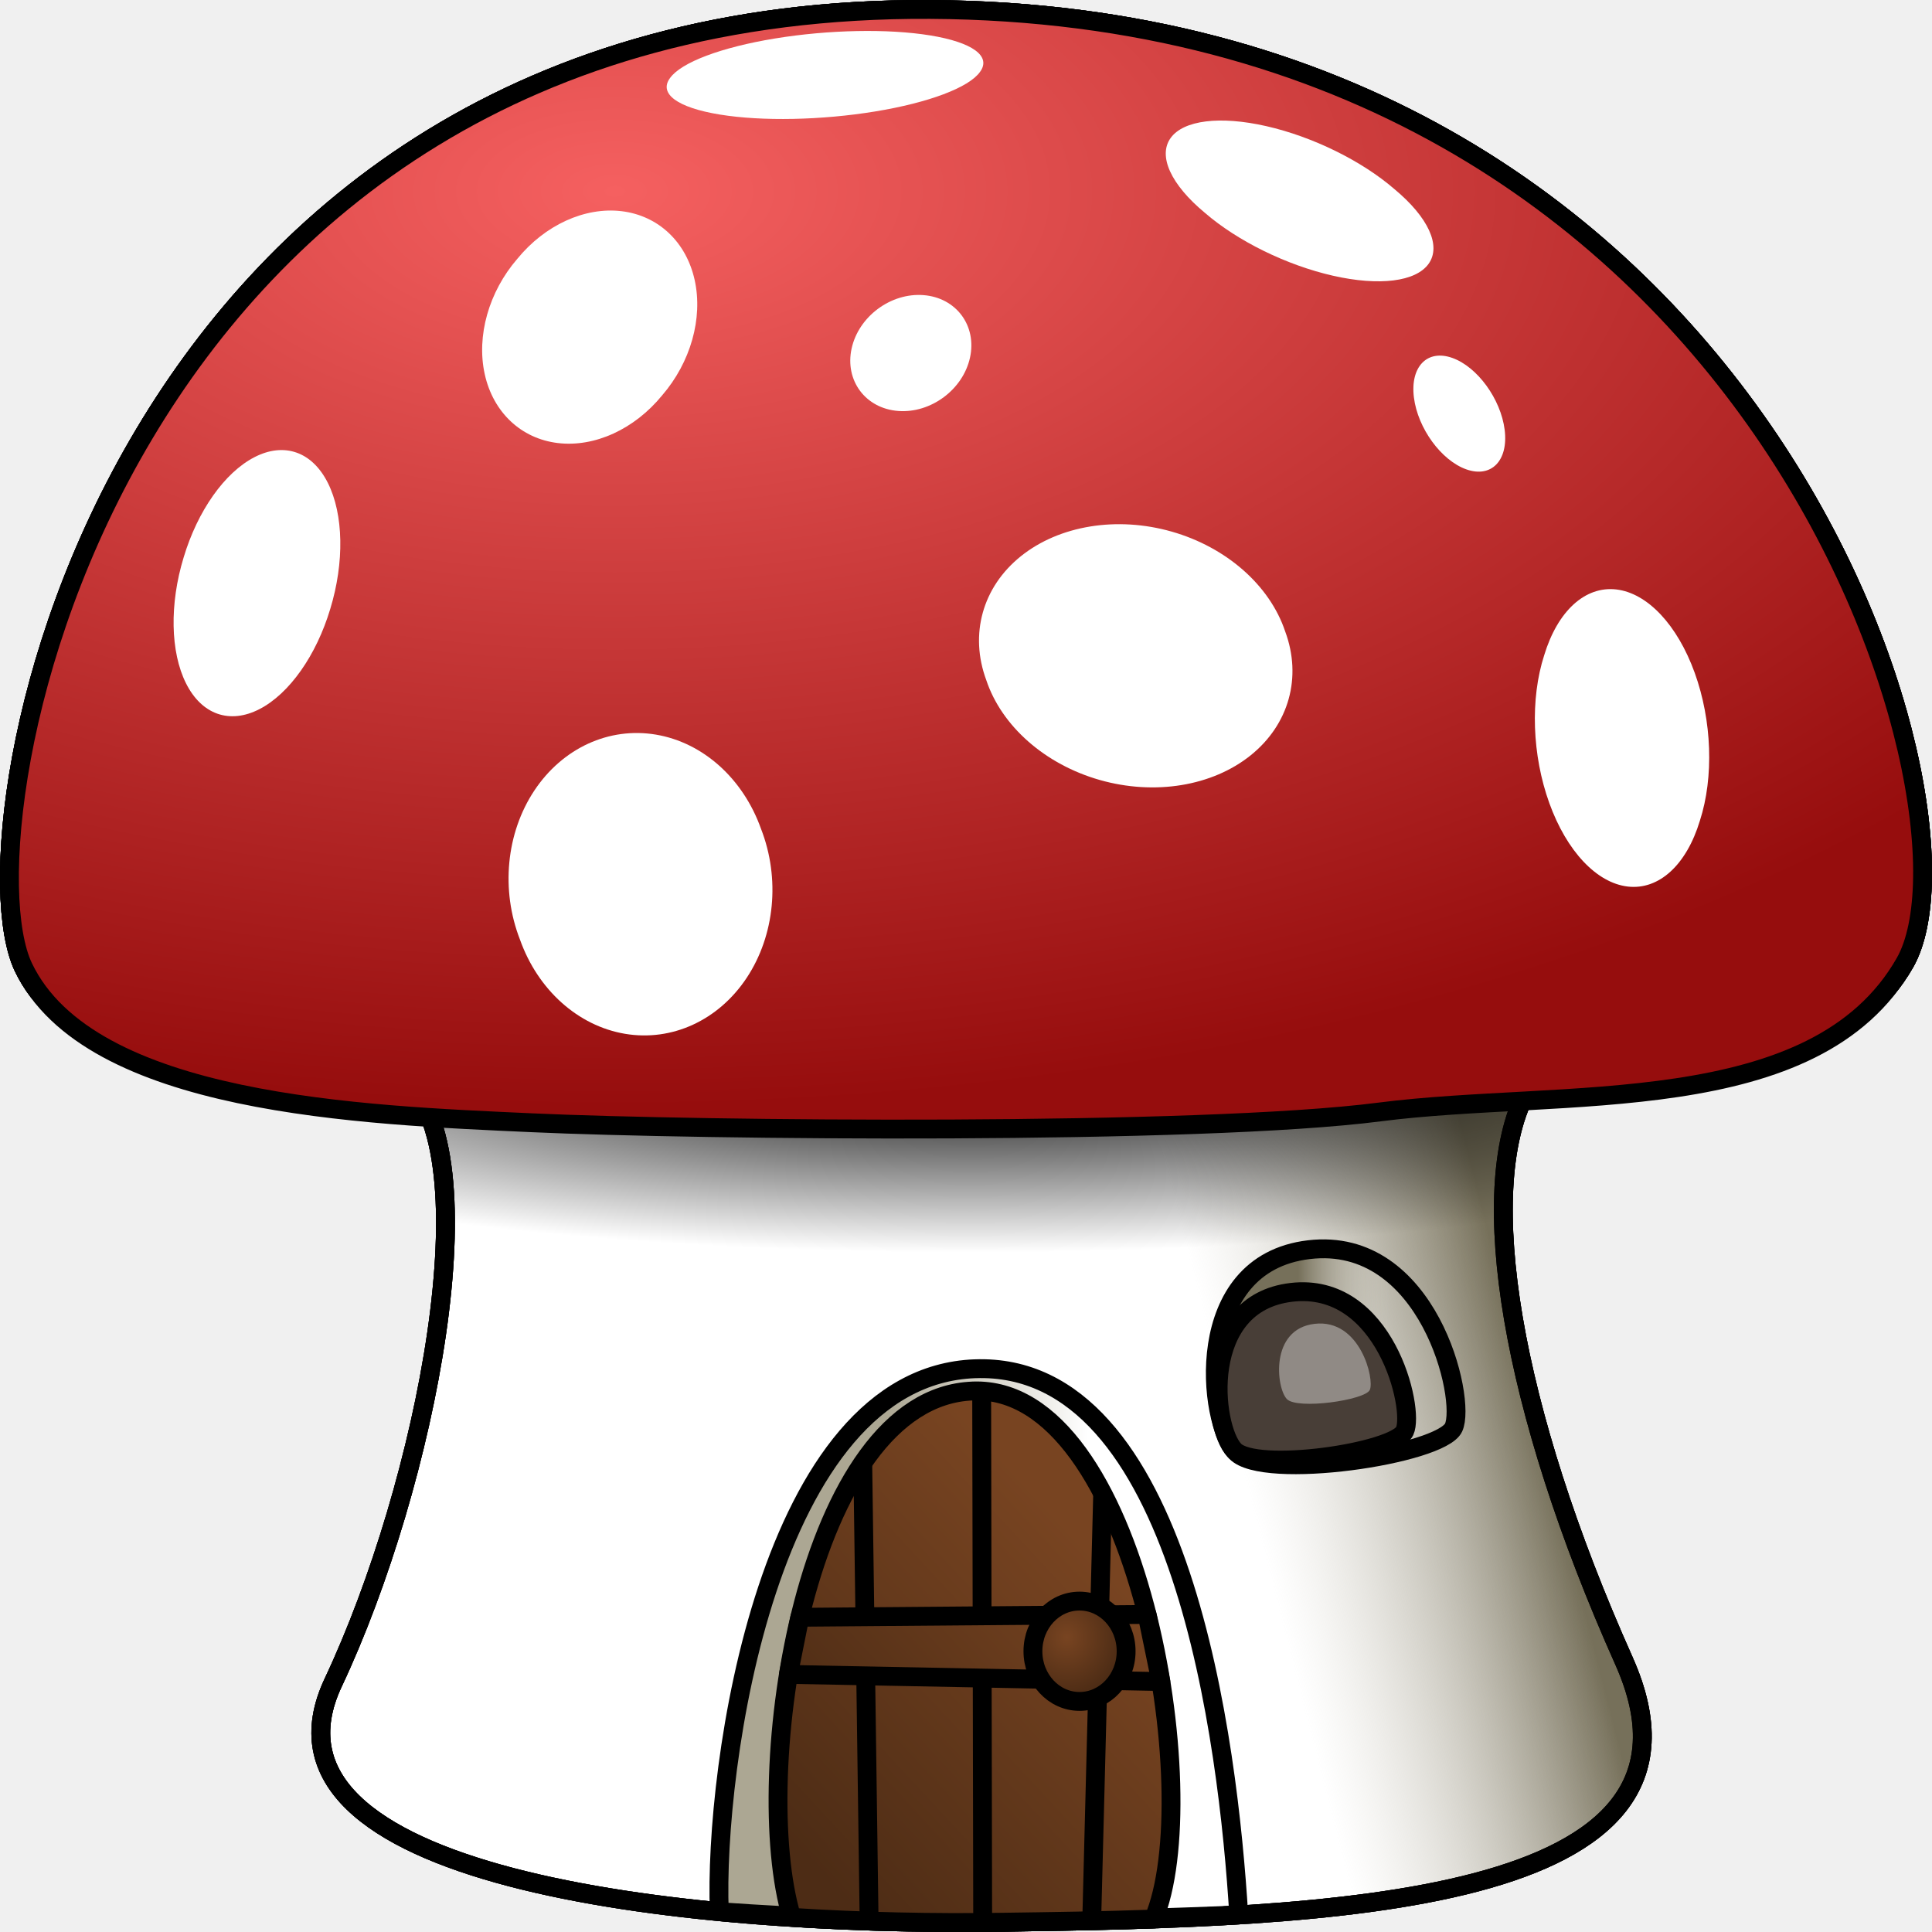
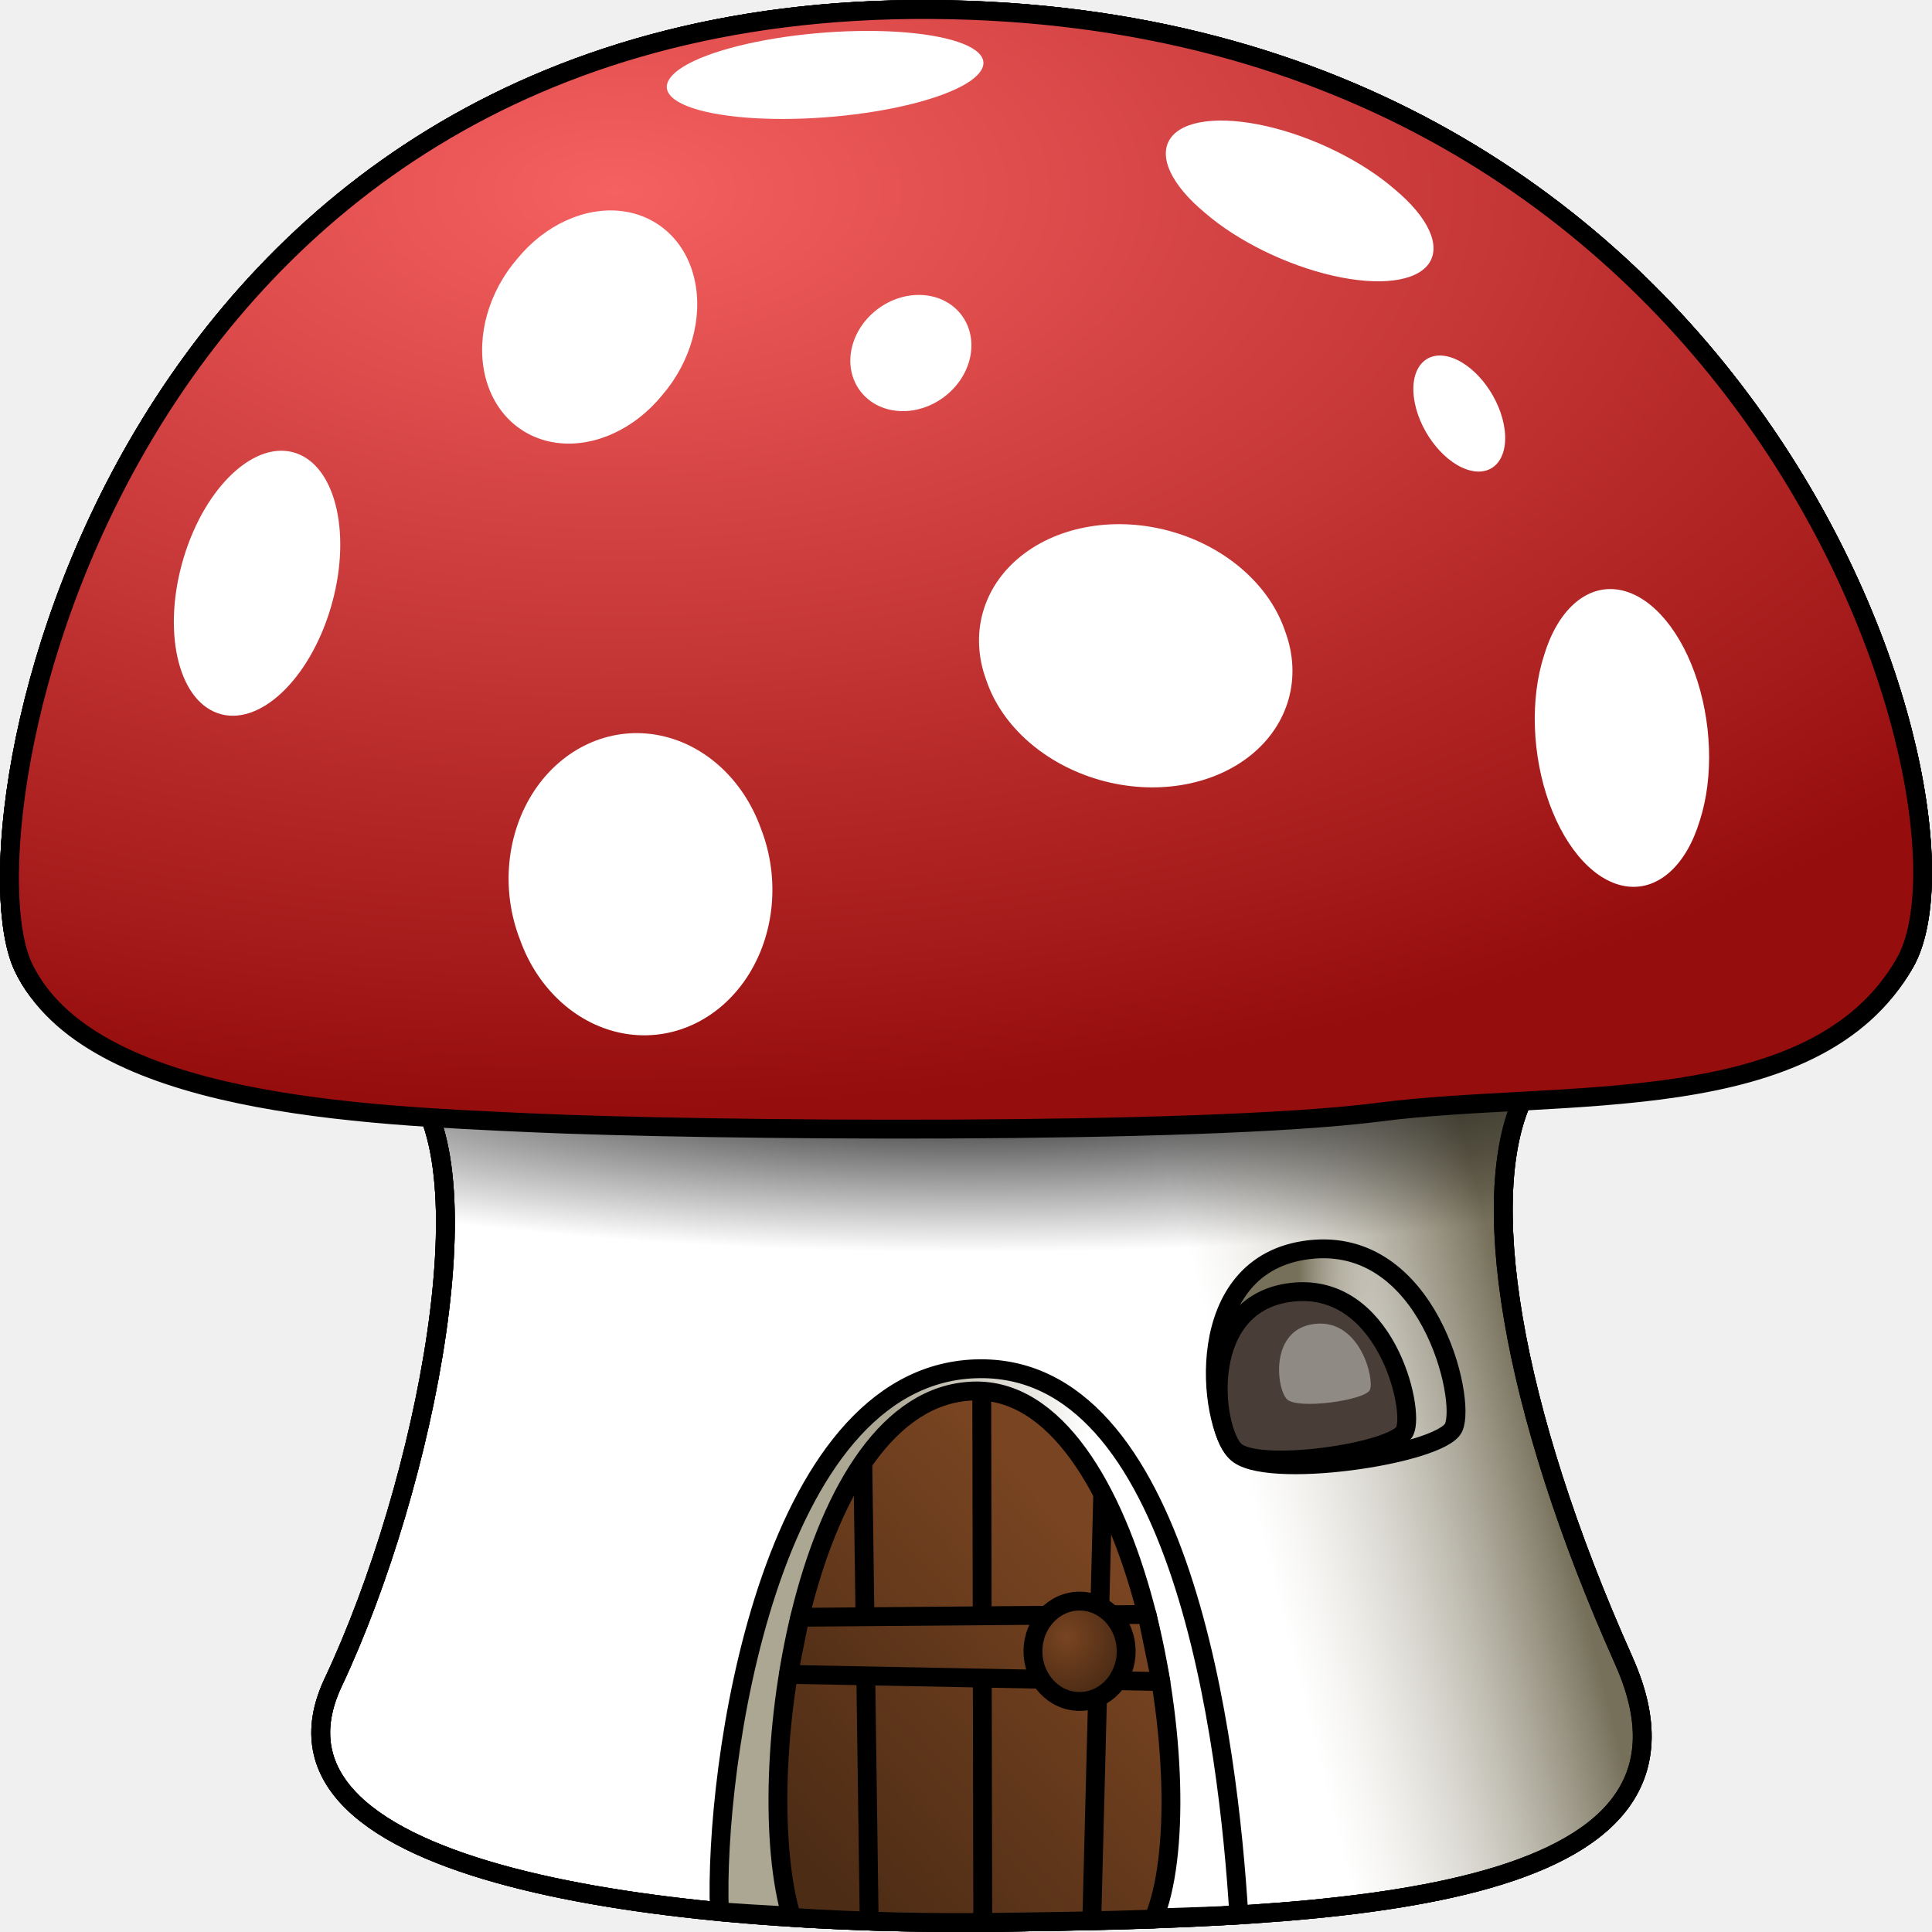
- <svg xmlns="http://www.w3.org/2000/svg" xmlns:xlink="http://www.w3.org/1999/xlink" id="svg2" viewBox="0 0 100 100" version="1.0" width="256" height="256">
-   <defs id="defs4">
+ <svg xmlns="http://www.w3.org/2000/svg" xmlns:xlink="http://www.w3.org/1999/xlink" width="256" height="256" version="1.0" viewBox="0 0 100 100">
+   <defs>
    <linearGradient id="linearGradient3314">
-       <stop id="stop3316" stop-color="#784421" offset="0" />
-       <stop id="stop3318" stop-color="#4d2c15" offset="1" />
+       <stop stop-color="#784421" offset="0" />
+       <stop stop-color="#4d2c15" offset="1" />
    </linearGradient>
    <linearGradient id="linearGradient3250">
-       <stop id="stop3252" stop-color="#76705a" offset="0" />
-       <stop id="stop3254" stop-color="#c8c4b7" stop-opacity="0" offset="1" />
+       <stop stop-color="#76705a" offset="0" />
+       <stop stop-color="#c8c4b7" stop-opacity="0" offset="1" />
    </linearGradient>
-     <linearGradient id="linearGradient3200" y2="632.59" gradientUnits="userSpaceOnUse" y1="633.76" x2="400.55" x1="356.49" gradientTransform="matrix(0.2351902,0,0,0.2532821,123.3887,549.5137)">
-       <stop id="stop3196" stop-color="#aca793" offset="0" />
-       <stop id="stop3198" stop-color="#aca793" stop-opacity="0" offset="1" />
+     <linearGradient id="linearGradient3200" x1="356.49" x2="400.55" y1="633.76" y2="632.59" gradientTransform="matrix(.23519 0 0 .25328 123.39 549.51)" gradientUnits="userSpaceOnUse">
+       <stop stop-color="#aca793" offset="0" />
+       <stop stop-color="#aca793" stop-opacity="0" offset="1" />
    </linearGradient>
-     <linearGradient id="linearGradient3238" x1="447" xlink:href="#linearGradient3250" gradientUnits="userSpaceOnUse" x2="467.01" y1="600.11" y2="600.11" gradientTransform="matrix(0.2351902,0,0,0.2532821,123.3887,549.5137)" />
-     <linearGradient id="linearGradient3258" x1="500.19" xlink:href="#linearGradient3250" gradientUnits="userSpaceOnUse" x2="437.5" y1="634.14" y2="651.36" gradientTransform="matrix(0.2351902,0,0,0.2532821,123.3887,549.5137)" />
-     <radialGradient id="radialGradient3268" gradientUnits="userSpaceOnUse" cy="314.05" cx="276.82" gradientTransform="matrix(0,0.2231972,-0.4288458,0,327.8207,583.998)" r="212.52">
-       <stop id="stop3262" stop-color="#f56060" offset="0" />
-       <stop id="stop3264" stop-color="#960d0d" offset="1" />
+     <linearGradient id="linearGradient3238" x1="447" x2="467.01" y1="600.11" y2="600.11" gradientTransform="matrix(.23519 0 0 .25328 123.39 549.51)" gradientUnits="userSpaceOnUse" xlink:href="#linearGradient3250" />
+     <linearGradient id="linearGradient3258" x1="500.19" x2="437.5" y1="634.14" y2="651.36" gradientTransform="matrix(.23519 0 0 .25328 123.39 549.51)" gradientUnits="userSpaceOnUse" xlink:href="#linearGradient3250" />
+     <radialGradient id="radialGradient3268" cx="276.82" cy="314.05" r="212.52" gradientTransform="matrix(0 .2232 -.42885 0 327.82 584)" gradientUnits="userSpaceOnUse">
+       <stop stop-color="#f56060" offset="0" />
+       <stop stop-color="#960d0d" offset="1" />
    </radialGradient>
-     <linearGradient id="linearGradient3320" x1="402.24" xlink:href="#linearGradient3314" gradientUnits="userSpaceOnUse" x2="339.53" y1="659.02" y2="721.74" gradientTransform="matrix(0.2351902,0,0,0.2532821,123.3887,549.5137)" />
-     <linearGradient id="linearGradient3328" x1="397.95" xlink:href="#linearGradient3314" gradientUnits="userSpaceOnUse" x2="347.56" y1="654.96" y2="705.35" gradientTransform="matrix(0.2351902,0,0,0.2532821,123.3887,549.5137)" />
-     <radialGradient id="radialGradient3338" xlink:href="#linearGradient3314" gradientUnits="userSpaceOnUse" cy="684.27" cx="397" gradientTransform="matrix(0.2312578,0,2.7902967e-7,0.2532821,124.7091,547.3083)" r="12.253" />
-     <radialGradient id="radialGradient3340" gradientUnits="userSpaceOnUse" cy="537.53" cx="436.73" gradientTransform="matrix(2.8879006e-8,0.04526658,-0.2341601,1.7324749e-7,337.3976,671.3221)" r="212.52">
-       <stop id="stop3220" offset="0" />
-       <stop id="stop3222" stop-opacity="0" offset="1" />
+     <linearGradient id="linearGradient3320" x1="402.24" x2="339.53" y1="659.02" y2="721.74" gradientTransform="matrix(.23519 0 0 .25328 123.39 549.51)" gradientUnits="userSpaceOnUse" xlink:href="#linearGradient3314" />
+     <linearGradient id="linearGradient3328" x1="397.95" x2="347.56" y1="654.96" y2="705.35" gradientTransform="matrix(.23519 0 0 .25328 123.39 549.51)" gradientUnits="userSpaceOnUse" xlink:href="#linearGradient3314" />
+     <radialGradient id="radialGradient3338" cx="397" cy="684.27" r="12.253" gradientTransform="matrix(.23126 0 2.7903e-7 .25328 124.71 547.31)" gradientUnits="userSpaceOnUse" xlink:href="#linearGradient3314" />
+     <radialGradient id="radialGradient3340" cx="436.73" cy="537.53" r="212.52" gradientTransform="matrix(2.8879e-8 .045267 -.23416 1.7325e-7 337.4 671.32)" gradientUnits="userSpaceOnUse">
+       <stop offset="0" />
+       <stop stop-opacity="0" offset="1" />
    </radialGradient>
  </defs>
-   <g id="layer1" transform="translate(-161.31,-635.88)">
-     <path id="path3284" d="m 245.363,721.842 c -5.88,-13.143 -7.672,-24.3 -5.094,-29.36 2.514,-4.939 14.993,1.388 19.641,-6.773 4.579,-8.042 -7.448,-49.099 -50.458,-49.339 -42.419,-0.238 -50.408,42.313 -46.928,49.58 3.42,7.143 14.986,1.834 19.641,5.653 4.657,3.82 1.202,21.157 -3.605,31.359 -4.751,10.076 17.733,12.654 34.582,12.416 16.847,-0.238 37.927,-0.775 32.221,-13.535 z" style="fill:#ffffff;fill-opacity:1;fill-rule:evenodd;stroke:#000000;stroke-width:0.976;stroke-linejoin:round" />
-     <path id="path3240" d="m 245.363,721.842 c -5.88,-13.143 -7.672,-24.3 -5.094,-29.36 2.514,-4.939 14.993,1.388 19.641,-6.773 4.579,-8.042 -7.448,-49.099 -50.458,-49.339 -42.419,-0.238 -50.408,42.313 -46.928,49.58 3.42,7.143 14.986,1.834 19.641,5.653 4.657,3.82 1.202,21.157 -3.605,31.359 -4.751,10.076 17.733,12.654 34.582,12.416 16.847,-0.238 37.927,-0.775 32.221,-13.535 z" style="fill:url(#linearGradient3258);fill-rule:evenodd;stroke:#000000;stroke-width:0.976;stroke-linejoin:round" />
-     <path id="path2383" d="m 245.363,721.842 c -5.88,-13.143 -7.672,-24.3 -5.094,-29.36 2.514,-4.939 14.993,1.388 19.641,-6.773 4.579,-8.042 -7.448,-49.099 -50.458,-49.339 -42.419,-0.238 -50.408,42.313 -46.928,49.58 3.42,7.143 14.986,1.834 19.641,5.653 4.657,3.82 1.202,21.157 -3.605,31.359 -4.751,10.076 17.733,12.654 34.582,12.416 16.847,-0.238 37.927,-0.775 32.221,-13.535 z" style="fill:url(#radialGradient3340);fill-rule:evenodd;stroke:#000000;stroke-width:0.976;stroke-linejoin:round" />
-     <path id="path2387" d="m 232.717,693.436 c 9.483,-1.221 22.545,0.433 27.193,-7.728 4.579,-8.042 -7.448,-49.099 -50.458,-49.339 -42.419,-0.238 -50.408,42.313 -46.928,49.58 3.42,7.143 17.611,7.647 26.304,8.044 8.686,0.398 34.554,0.646 43.889,-0.557 z" style="fill:url(#radialGradient3268);fill-rule:evenodd;stroke:#000000;stroke-width:0.976;stroke-linejoin:round" />
-     <path id="path3159" d="m 211.775,706.726 c -10.734,0.398 -13.528,20.701 -13.234,28.102 3.949,0.279 10.849,0.6 14.601,0.547 2.813,-0.038 9.382,-0.266 12.286,-0.377 -0.541,-8.819 -2.919,-28.669 -13.653,-28.271 z" style="fill:url(#linearGradient3200);fill-rule:evenodd;stroke:#000000;stroke-width:0.976;stroke-linejoin:round" />
-     <path id="path3164" d="m 211.665,707.878 c -8.704,0.324 -11.576,19.928 -9.377,27.243 3.664,0.233 7.38,0.304 10.854,0.253 2.568,-0.035 5.228,-0.073 7.879,-0.165 2.716,-6.37 -0.79,-27.651 -9.356,-27.332 z" style="fill:url(#linearGradient3320);fill-rule:evenodd;stroke:#000000;stroke-width:0.976;stroke-linejoin:round" />
-     <path id="path3171" d="m 205.966,711.602 0.329,23.712 m 5.826,-27.433 0.052,27.504 m 6.211,-22.205 -0.567,22.117" style="fill:none;stroke:#000000;stroke-width:0.976;stroke-linejoin:round" />
-     <path id="path3169" d="m 202.709,719.59 17.971,-0.147 0.715,3.473 -19.276,-0.37 0.59,-2.956 z" style="fill:url(#linearGradient3328);fill-rule:evenodd;stroke:#000000;stroke-width:0.976;stroke-linejoin:round" />
-     <path id="path3226" d="m 225.28,711.039 c 1.423,1.502 10.612,0.147 11.268,-1.269 0.68,-1.467 -1.301,-9.941 -7.491,-9.207 -6.131,0.727 -5.233,8.941 -3.777,10.476 z" style="fill:url(#linearGradient3238);fill-rule:evenodd;stroke:#000000;stroke-width:0.976" />
-     <path id="path3228" d="m 225.195,710.943 c 1.115,1.17 8.307,0.114 8.822,-0.99 0.532,-1.145 -1.018,-7.753 -5.866,-7.181 -4.8,0.567 -4.097,6.973 -2.956,8.171 z" style="fill:#483e37;fill-rule:evenodd;stroke:#000000;stroke-width:0.976" />
-     <path id="path3230" d="m 227.919,708.296 c 0.543,0.56 4.041,0.056 4.29,-0.471 0.259,-0.547 -0.494,-3.698 -2.853,-3.424 -2.333,0.271 -1.99,3.326 -1.437,3.895 z" style="fill:#ffffff;fill-opacity:0.392;fill-rule:evenodd" />
-     <path id="path3272" d="m 178.405,667.395 a 4.016,7.031 15.615 1 1 -7.59,-2.662 4.016,7.031 15.615 1 1 7.59,2.662 z" style="fill:#ffffff" />
-     <path id="path3274" d="m 195.581,656.345 a 5.126,6.28 33.361 1 1 -7.496,-7.067 5.126,6.28 33.361 1 1 7.496,7.067 z" style="fill:#ffffff" />
-     <path id="path3276" d="m 227.83,668.561 a 8.166,6.606 14.453 1 1 -15.469,2.526 8.166,6.606 14.453 1 1 15.469,-2.526 z" style="fill:#ffffff" />
-     <path id="path3278" d="m 233.487,645.67 a 7.345,3.099 23.617 1 1 -9.819,1.22 7.345,3.099 23.617 1 1 9.819,-1.22 z" style="fill:#ffffff" />
-     <path id="path3280" d="m 249.295,678.363 a 7.67,4.423 82.975 1 1 -8.058,-8.568 7.67,4.423 82.975 1 1 8.058,8.568 z" style="fill:#ffffff" />
-     <path id="path3282" d="m 200.7,678.78 a 7.714,6.777 84.977 1 1 -12.476,5.734 7.714,6.777 84.977 1 1 12.476,-5.734 z" style="fill:#ffffff" />
-     <path id="path3288" d="m 211.517,654.391 a 2.851,3.276 53.638 1 1 -6.127,-0.475 2.851,3.276 53.638 1 1 6.127,0.475 z" style="fill:#ffffff" />
-     <path id="path3290" d="m 239.191,658.124 a 3.283,1.971 59.628 1 1 -4.697,-1.669 3.283,1.971 59.628 1 1 4.697,1.669 z" style="fill:#ffffff" />
-     <path id="path3292" d="m 212.035,639.602 a 2.18,8.213 85.42 1 1 -16.045,0.318 2.18,8.213 85.42 1 1 16.045,-0.318 z" style="fill:#ffffff" />
-     <path id="path3330" d="m 219.598,721.349 a 2.412,2.597 0 1 1 -4.824,0 2.412,2.597 0 1 1 4.824,0 z" style="fill:url(#radialGradient3338);stroke:#000000;stroke-width:0.976;stroke-linejoin:round" />
+   <g transform="translate(-161.31 -635.88)">
+     <g fill-rule="evenodd" stroke="#000" stroke-linejoin="round" stroke-width=".976">
+       <path d="m245.36 721.84c-5.88-13.143-7.672-24.3-5.094-29.36 2.514-4.939 14.993 1.388 19.641-6.773 4.579-8.042-7.449-49.099-50.458-49.339-42.419-0.238-50.408 42.313-46.928 49.58 3.42 7.143 14.986 1.834 19.641 5.653 4.657 3.82 1.202 21.157-3.606 31.359-4.751 10.076 17.733 12.654 34.582 12.416 16.847-0.238 37.927-0.775 32.221-13.535z" fill="#fff" />
+       <path d="m245.36 721.84c-5.88-13.143-7.672-24.3-5.094-29.36 2.514-4.939 14.993 1.388 19.641-6.773 4.579-8.042-7.449-49.099-50.458-49.339-42.419-0.238-50.408 42.313-46.928 49.58 3.42 7.143 14.986 1.834 19.641 5.653 4.657 3.82 1.202 21.157-3.606 31.359-4.751 10.076 17.733 12.654 34.582 12.416 16.847-0.238 37.927-0.775 32.221-13.535z" fill="url(#linearGradient3258)" />
+       <path d="m245.36 721.84c-5.88-13.143-7.672-24.3-5.094-29.36 2.514-4.939 14.993 1.388 19.641-6.773 4.579-8.042-7.449-49.099-50.458-49.339-42.419-0.238-50.408 42.313-46.928 49.58 3.42 7.143 14.986 1.834 19.641 5.653 4.657 3.82 1.202 21.157-3.606 31.359-4.751 10.076 17.733 12.654 34.582 12.416 16.847-0.238 37.927-0.775 32.221-13.535z" fill="url(#radialGradient3340)" />
+       <path d="m232.72 693.44c9.483-1.221 22.545 0.433 27.193-7.728 4.579-8.042-7.449-49.099-50.458-49.339-42.419-0.238-50.408 42.313-46.928 49.58 3.42 7.143 17.611 7.647 26.304 8.044 8.686 0.398 34.554 0.646 43.889-0.557z" fill="url(#radialGradient3268)" />
+       <path d="m211.78 706.73c-10.734 0.398-13.528 20.701-13.234 28.102 3.949 0.279 10.849 0.6 14.601 0.547 2.813-0.038 9.382-0.266 12.286-0.377-0.541-8.819-2.919-28.669-13.653-28.271z" fill="url(#linearGradient3200)" />
+       <path d="m211.66 707.88c-8.704 0.324-11.576 19.928-9.377 27.243 3.664 0.233 7.38 0.304 10.854 0.253 2.568-0.035 5.228-0.073 7.879-0.165 2.716-6.37-0.79-27.651-9.356-27.332z" fill="url(#linearGradient3320)" />
+     </g>
+     <path d="m205.97 711.6 0.329 23.712m5.826-27.433 0.052 27.504m6.211-22.205-0.567 22.117" fill="none" stroke="#000" stroke-linejoin="round" stroke-width=".976" />
+     <g fill-rule="evenodd" stroke="#000" stroke-width=".976">
+       <path d="m202.71 719.59 17.971-0.147 0.715 3.473-19.276-0.37 0.59-2.956z" fill="url(#linearGradient3328)" stroke-linejoin="round" />
+       <path d="m225.28 711.04c1.423 1.502 10.612 0.147 11.268-1.269 0.68-1.466-1.301-9.941-7.491-9.207-6.131 0.727-5.233 8.941-3.777 10.476z" fill="url(#linearGradient3238)" />
+       <path d="m225.2 710.94c1.115 1.17 8.307 0.114 8.822-0.99 0.532-1.145-1.018-7.753-5.866-7.181-4.8 0.567-4.097 6.973-2.956 8.171z" fill="#483e37" />
+     </g>
+     <g fill="#fff">
+       <path d="m227.92 708.3c0.543 0.56 4.041 0.056 4.29-0.471 0.259-0.547-0.494-3.698-2.853-3.424-2.333 0.271-1.99 3.326-1.437 3.896z" fill-opacity=".392" fill-rule="evenodd" />
+       <path d="m178.41 667.4a4.016 7.031 15.615 1 1-7.59-2.663 4.016 7.031 15.615 1 1 7.59 2.663z" />
+       <path d="m195.58 656.34a5.126 6.28 33.361 1 1-7.496-7.067 5.126 6.28 33.361 1 1 7.496 7.067z" />
+       <path d="m227.83 668.56a8.166 6.606 14.453 1 1-15.469 2.526 8.166 6.606 14.453 1 1 15.469-2.526z" />
+       <path d="m233.49 645.67a7.345 3.099 23.617 1 1-9.819 1.22 7.345 3.099 23.617 1 1 9.819-1.22z" />
+       <path d="m249.29 678.36a7.67 4.423 82.975 1 1-8.058-8.568 7.67 4.423 82.975 1 1 8.058 8.568z" />
+       <path d="m200.7 678.78a7.713 6.777 84.977 1 1-12.476 5.734 7.713 6.777 84.977 1 1 12.476-5.734z" />
+       <path d="m211.52 654.39a2.851 3.276 53.638 1 1-6.127-0.475 2.851 3.276 53.638 1 1 6.127 0.475z" />
+       <path d="m239.19 658.12a3.283 1.971 59.628 1 1-4.697-1.669 3.283 1.971 59.628 1 1 4.697 1.669z" />
+       <path d="m212.04 639.6a2.18 8.213 85.42 1 1-16.045 0.318 2.18 8.213 85.42 1 1 16.045-0.318z" />
+     </g>
+     <path d="m219.6 721.35a2.412 2.597 0 1 1-4.824 0 2.412 2.597 0 1 1 4.824 0z" fill="url(#radialGradient3338)" stroke="#000" stroke-linejoin="round" stroke-width=".976" />
  </g>
</svg>
